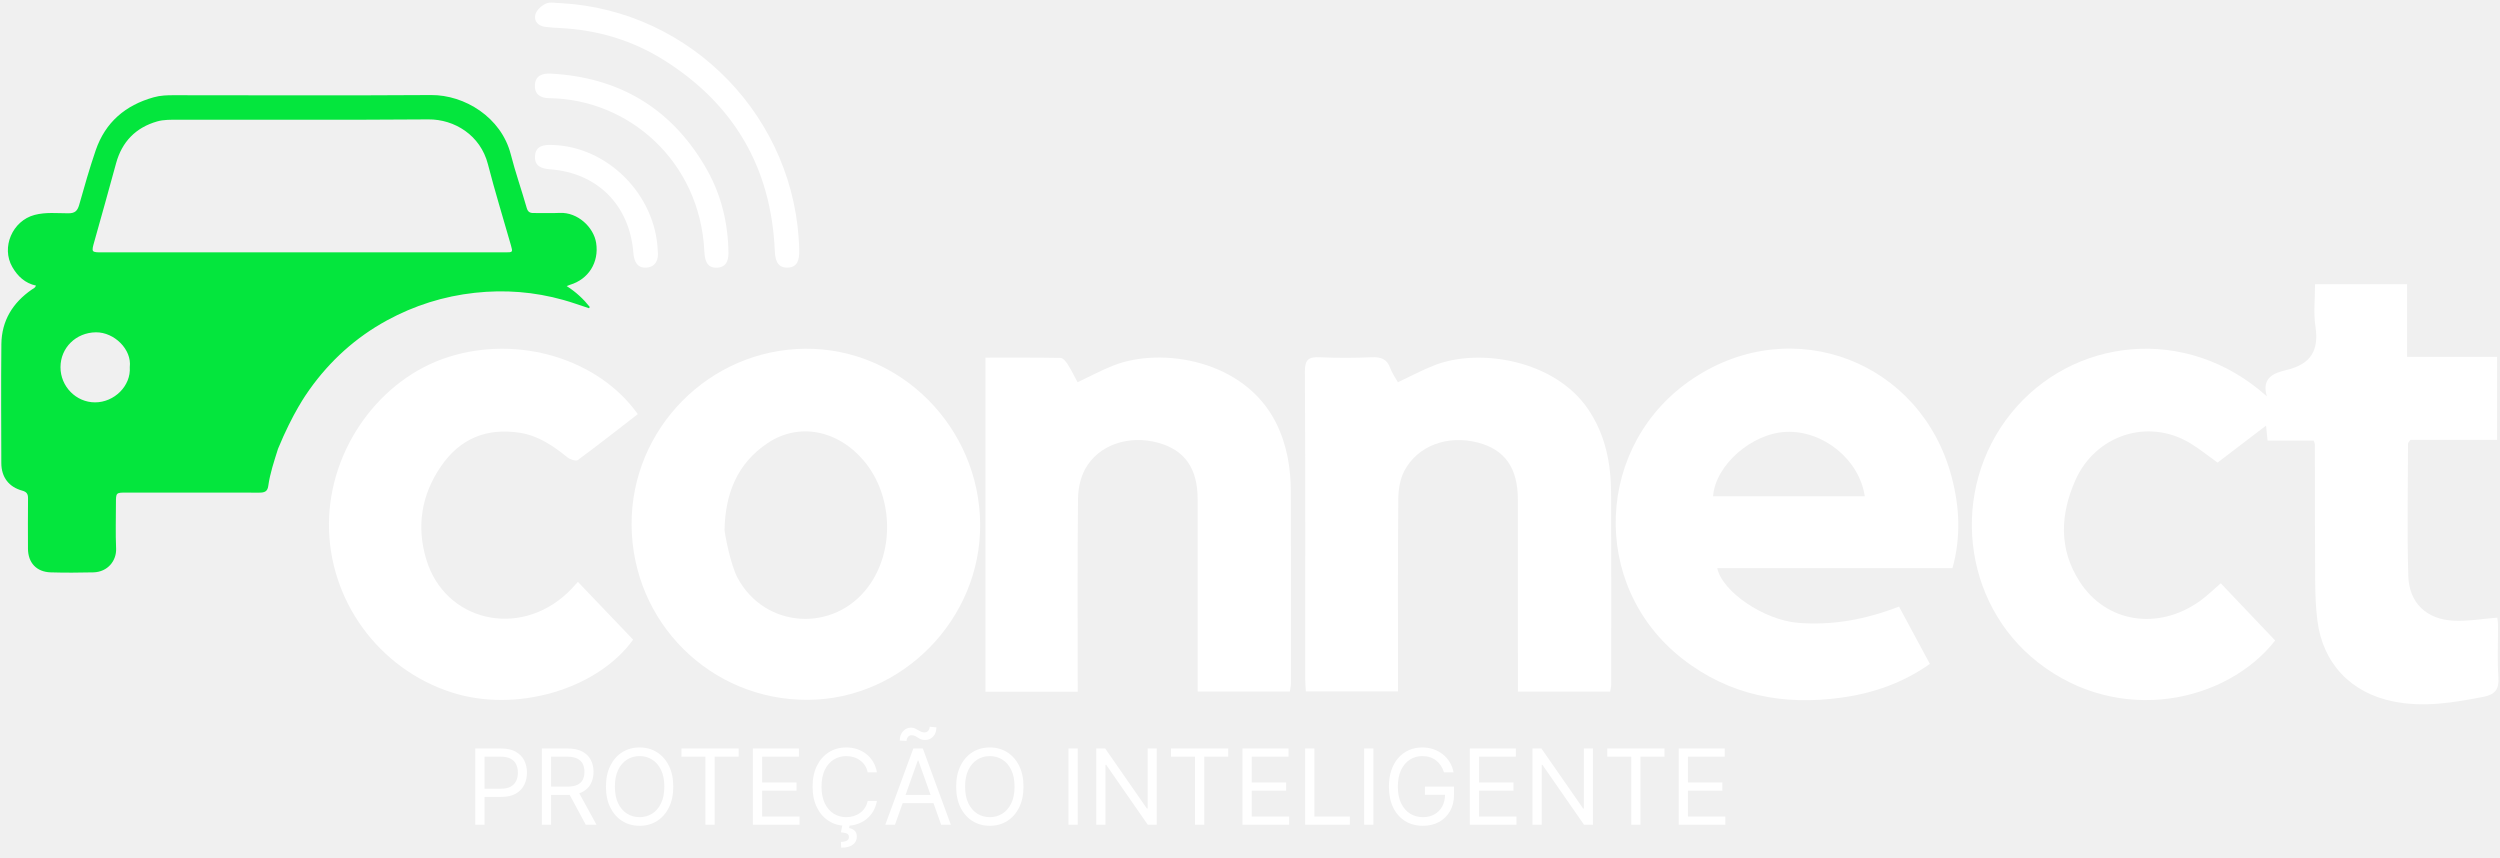
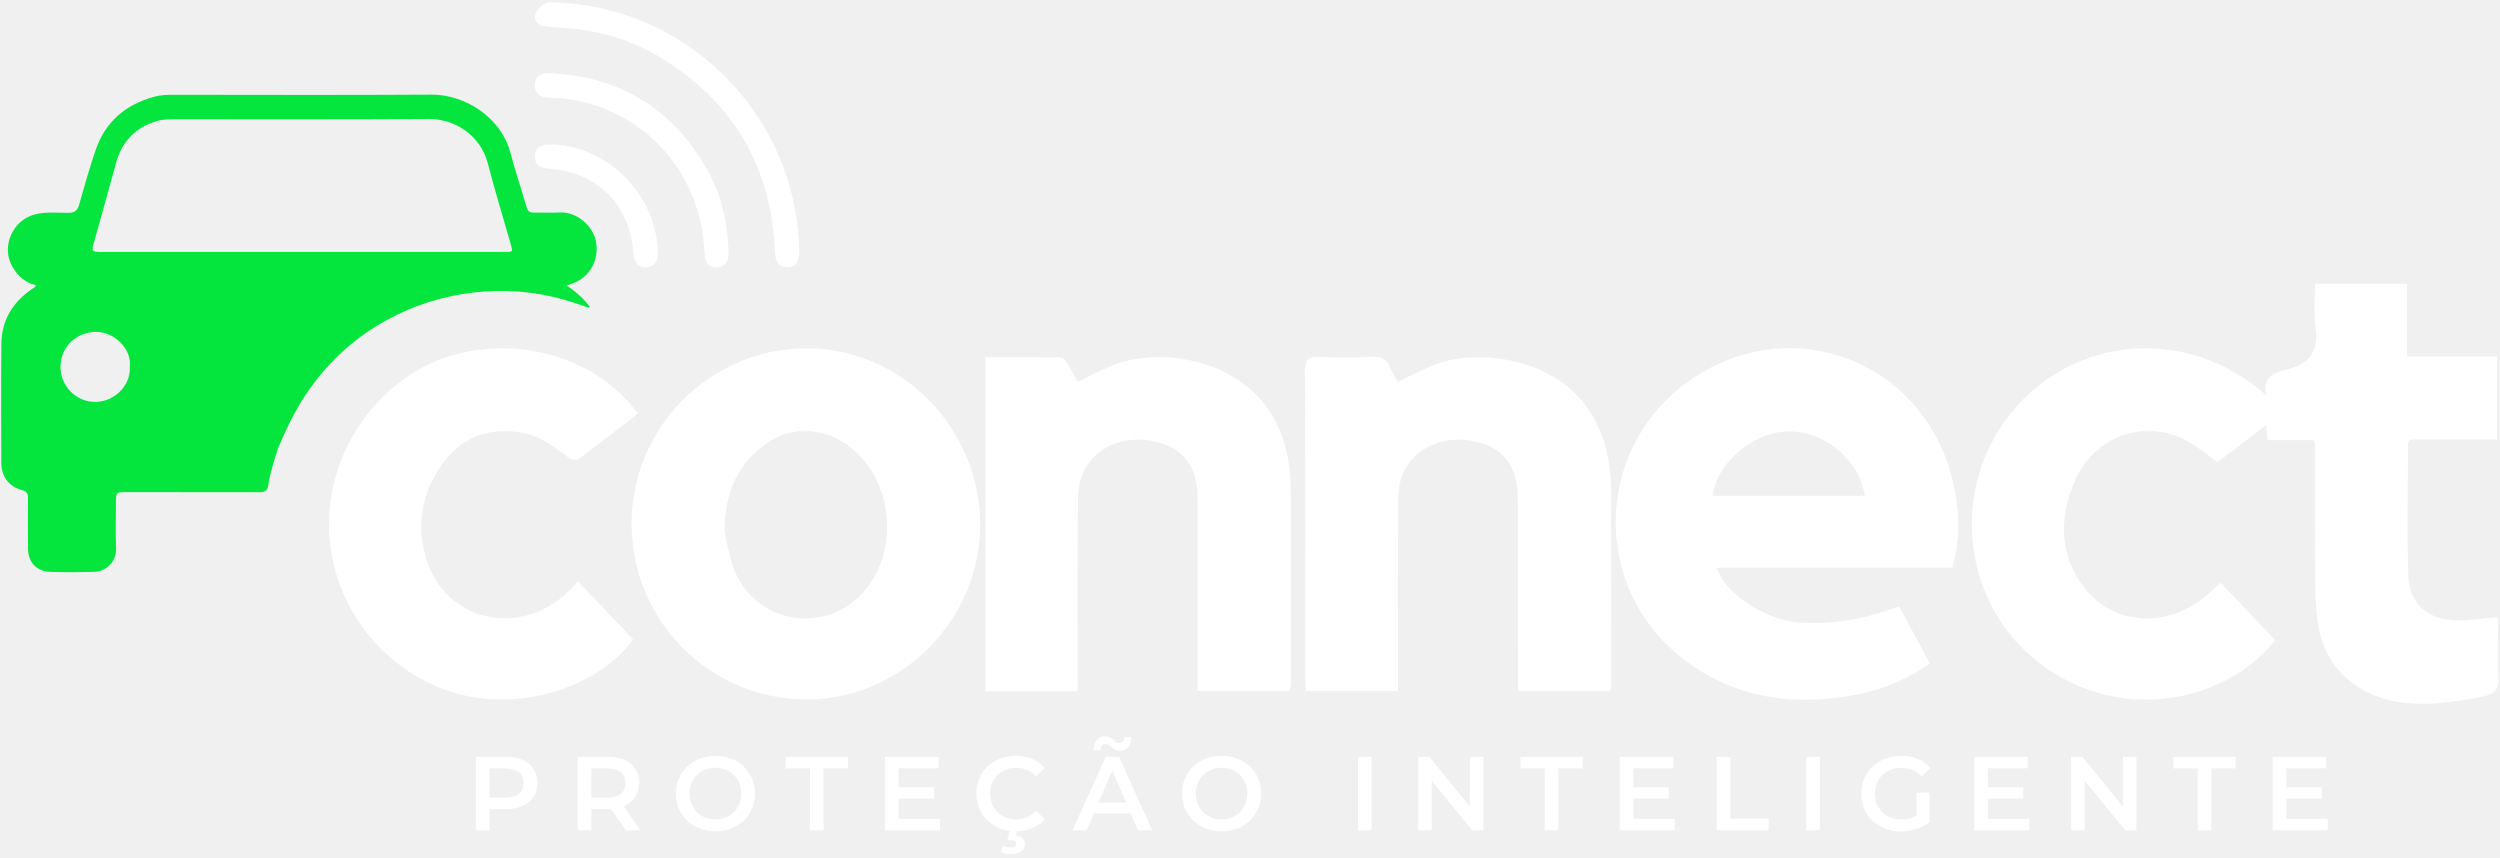
<svg xmlns="http://www.w3.org/2000/svg" width="455" height="156" viewBox="0 0 455 156" fill="none">
-   <path d="M412.57 72.14C411.52 68.63 414.02 67.85 416.18 67.33C420.54 66.28 422.09 63.81 421.41 59.41C421.03 56.96 421.34 54.4 421.34 51.72C426.93 51.72 432.4 51.72 438.09 51.72C438.09 56.06 438.09 60.36 438.09 64.95C443.63 64.95 448.96 64.95 454.47 64.95C454.47 70.08 454.47 74.92 454.47 80.06C449.14 80.06 443.81 80.06 438.68 80.06C438.41 80.48 438.26 80.59 438.26 80.71C438.25 88.74 438.07 96.78 438.31 104.8C438.46 109.77 441.63 112.74 446.63 112.97C449.17 113.09 451.73 112.63 454.51 112.41C454.54 112.69 454.64 113.28 454.64 113.86C454.66 117 454.49 120.16 454.71 123.29C454.86 125.49 454.05 126.42 452 126.82C446.57 127.88 441.16 128.79 435.6 127.67C427.88 126.12 422.73 120.75 421.76 112.9C421.47 110.55 421.38 108.17 421.36 105.8C421.3 97.49 421.32 89.18 421.31 80.86C421.31 80.73 421.23 80.6 421.09 80.19C418.37 80.19 415.56 80.19 412.7 80.19C412.6 79.19 412.52 78.46 412.42 77.46C409.35 79.8 406.48 81.99 403.6 84.19C401.87 82.96 400.3 81.68 398.58 80.64C390.89 76.03 381.34 79.21 377.71 87.42C374.93 93.72 374.71 99.95 378.48 105.83C383.3 113.35 392.75 114.8 400.34 109.42C401.69 108.46 402.89 107.27 404.18 106.16C407.44 109.59 410.74 113.05 414.08 116.57C405.32 127.77 385.79 132.21 370.9 120.55C357.07 109.72 354.8 89.14 366.02 75.21C377.1 61.49 397.86 58.93 412.57 72.14Z" fill="white" />
-   <path d="M355.35 103.4C341.03 103.4 326.8 103.4 312.54 103.4C313.45 107.7 321.03 112.84 327.21 113.35C333.51 113.87 339.58 112.74 345.62 110.4C347.51 113.91 349.35 117.32 351.24 120.83C346.28 124.32 340.9 126.17 335.19 126.96C324.6 128.44 314.74 126.6 306.14 119.85C289.16 106.54 290.26 80.69 308.28 68.8C326.39 56.85 349.66 65.79 355.2 86.8C356.66 92.31 356.91 97.78 355.35 103.4ZM339.39 90.32C338.41 83.67 331.88 78.34 325.12 78.6C318.83 78.84 312.19 84.66 311.78 90.32C320.98 90.32 330.18 90.32 339.39 90.32Z" fill="white" />
-   <path d="M178.39 95.43C178.51 112.7 164.2 127.28 147.04 127.37C129.36 127.47 115.07 113.3 114.95 95.55C114.83 78.04 129.09 63.59 146.6 63.47C163.92 63.36 178.27 77.78 178.39 95.43ZM131.87 96.39C131.87 96.41 131.87 96.43 131.87 96.45C131.87 96.93 132.89 102.66 134.26 105.21C139.25 114.45 151.81 115.18 158.03 106.77C162.91 100.18 162.53 90.1 157.16 83.79C152.42 78.22 145.35 76.88 139.73 80.63C134.13 84.36 132 89.9 131.87 96.39Z" fill="white" />
-   <path d="M196.15 125.9C190.35 125.9 184.92 125.9 179.35 125.9C179.35 105.65 179.35 85.49 179.35 65.09C183.99 65.09 188.51 65.06 193.03 65.14C193.47 65.15 194.01 65.82 194.32 66.3C194.98 67.34 195.52 68.46 196.12 69.57C198.4 68.49 200.48 67.37 202.67 66.51C211.38 63.09 226.51 65.47 232.25 76.98C234.24 80.96 234.92 85.19 234.93 89.56C234.97 101.16 234.95 112.76 234.95 124.35C234.95 124.82 234.83 125.29 234.75 125.86C229.18 125.86 223.7 125.86 217.98 125.86C217.98 125.01 217.98 124.26 217.98 123.52C217.98 112.62 217.99 101.72 217.97 90.82C217.96 85.23 215.62 81.92 210.82 80.59C205.46 79.1 199.89 80.96 197.49 85.38C196.64 86.95 196.22 88.95 196.2 90.76C196.08 101.66 196.14 112.56 196.14 123.46C196.15 124.22 196.15 124.98 196.15 125.9Z" fill="white" />
-   <path d="M254.42 69.57C256.72 68.49 258.8 67.37 260.98 66.51C269.22 63.24 282.99 65.53 289.04 74.48C292.2 79.15 293.2 84.33 293.22 89.78C293.27 101.37 293.24 112.97 293.24 124.56C293.24 124.96 293.13 125.36 293.05 125.87C287.49 125.87 282.01 125.87 276.26 125.87C276.26 125.06 276.26 124.32 276.26 123.58C276.26 112.68 276.27 101.79 276.25 90.89C276.24 85.16 273.88 81.82 268.98 80.55C263.49 79.12 258.03 81.09 255.6 85.68C254.83 87.14 254.51 89.01 254.49 90.69C254.39 101.51 254.44 112.34 254.44 123.17C254.44 124 254.44 124.83 254.44 125.83C248.81 125.83 243.34 125.83 237.66 125.83C237.62 125.07 237.55 124.33 237.55 123.58C237.54 104.93 237.59 86.28 237.49 67.64C237.48 65.42 238.18 64.93 240.21 65.02C243.35 65.17 246.5 65.15 249.64 65.02C251.31 64.95 252.44 65.33 253.03 67.01C253.36 67.91 253.94 68.71 254.42 69.57Z" fill="white" />
-   <path d="M105.18 105.9C108.66 109.54 111.92 112.96 115.23 116.42C108.71 125.44 94 129.82 82.2 126.02C68.89 121.74 59.78 109.21 59.87 95.29C59.95 81.68 69.11 68.93 81.65 64.96C94.34 60.94 108.88 65.27 116.08 75.37C112.46 78.17 108.85 81.01 105.16 83.73C104.82 83.98 103.76 83.63 103.28 83.24C100.69 81.16 98.03 79.31 94.64 78.77C88.58 77.82 83.74 79.81 80.28 84.84C76.71 90.03 75.76 95.75 77.58 101.81C80.96 113.05 94.41 116.24 103.26 107.92C103.87 107.37 104.41 106.72 105.18 105.9Z" fill="white" />
-   <path d="M102.03 0.57C125.88 1.85 144.96 21.59 145.46 45.55C145.49 47.19 145.22 48.68 143.3 48.71C141.38 48.73 141.08 47.18 141.01 45.59C140.35 30.6 133.65 19.06 121 11.04C115.17 7.34 108.72 5.42 101.81 5.1C100.97 5.06 100.14 4.99 99.31 4.9C97.96 4.76 97.13 3.87 97.43 2.66C97.63 1.86 98.55 1.02 99.36 0.65C100.1 0.31 101.13 0.57 102.03 0.57Z" fill="white" />
-   <path d="M132.56 45.16C132.56 45.03 132.55 45.24 132.56 45.45C132.67 47.04 132.42 48.62 130.52 48.72C128.62 48.82 128.27 47.35 128.19 45.71C127.39 29.33 114.4 18.05 99.99 17.87C98.46 17.85 97.33 17.27 97.35 15.6C97.37 13.75 98.71 13.32 100.25 13.4C112.51 14.05 121.93 19.54 128.23 30.13C130.92 34.63 132.35 39.56 132.56 45.16Z" fill="white" />
-   <path d="M119.72 45.74C119.89 47.2 119.38 48.56 117.69 48.7C115.99 48.84 115.4 47.63 115.27 45.99C114.58 37.3 108.71 31.45 100.09 30.81C98.5 30.69 97.26 30.21 97.37 28.4C97.49 26.54 98.91 26.34 100.42 26.38C110.51 26.6 119.34 35.39 119.72 45.74Z" fill="white" />
-   <path d="M86.501 150.105V136.226H91.191C92.28 136.226 93.17 136.422 93.862 136.815C94.557 137.204 95.072 137.73 95.407 138.394C95.741 139.058 95.908 139.799 95.908 140.617C95.908 141.435 95.741 142.178 95.407 142.847C95.077 143.516 94.566 144.049 93.875 144.446C93.184 144.839 92.298 145.036 91.219 145.036H87.857V143.545H91.164C91.91 143.545 92.508 143.416 92.96 143.159C93.412 142.901 93.74 142.553 93.943 142.115C94.151 141.672 94.255 141.173 94.255 140.617C94.255 140.061 94.151 139.564 93.943 139.126C93.74 138.688 93.41 138.345 92.953 138.096C92.497 137.843 91.892 137.716 91.137 137.716H88.182V150.105H86.501ZM98.616 150.105V136.226H103.306C104.39 136.226 105.28 136.411 105.976 136.781C106.672 137.147 107.187 137.651 107.521 138.293C107.855 138.934 108.023 139.664 108.023 140.482C108.023 141.299 107.855 142.025 107.521 142.657C107.187 143.29 106.674 143.787 105.983 144.148C105.291 144.505 104.408 144.683 103.333 144.683H99.537V143.165H103.279C104.019 143.165 104.616 143.057 105.068 142.84C105.524 142.623 105.854 142.316 106.057 141.918C106.265 141.516 106.369 141.037 106.369 140.482C106.369 139.926 106.265 139.44 106.057 139.024C105.849 138.609 105.517 138.288 105.061 138.062C104.605 137.832 104.001 137.716 103.251 137.716H100.297V150.105H98.616ZM105.149 143.87L108.565 150.105H106.613L103.251 143.87H105.149ZM122.534 143.165C122.534 144.629 122.27 145.894 121.741 146.961C121.213 148.027 120.488 148.849 119.566 149.428C118.644 150.006 117.591 150.295 116.408 150.295C115.224 150.295 114.171 150.006 113.249 149.428C112.328 148.849 111.603 148.027 111.074 146.961C110.545 145.894 110.281 144.629 110.281 143.165C110.281 141.701 110.545 140.436 111.074 139.37C111.603 138.304 112.328 137.482 113.249 136.903C114.171 136.325 115.224 136.036 116.408 136.036C117.591 136.036 118.644 136.325 119.566 136.903C120.488 137.482 121.213 138.304 121.741 139.37C122.27 140.436 122.534 141.701 122.534 143.165ZM120.908 143.165C120.908 141.964 120.707 140.949 120.305 140.122C119.907 139.296 119.367 138.67 118.685 138.245C118.007 137.82 117.248 137.608 116.408 137.608C115.567 137.608 114.806 137.82 114.124 138.245C113.446 138.67 112.906 139.296 112.504 140.122C112.106 140.949 111.908 141.964 111.908 143.165C111.908 144.367 112.106 145.382 112.504 146.208C112.906 147.035 113.446 147.661 114.124 148.086C114.806 148.51 115.567 148.723 116.408 148.723C117.248 148.723 118.007 148.51 118.685 148.086C119.367 147.661 119.907 147.035 120.305 146.208C120.707 145.382 120.908 144.367 120.908 143.165ZM124.024 137.716V136.226H134.433V137.716H130.069V150.105H128.388V137.716H124.024ZM137.027 150.105V136.226H145.404V137.716H138.708V142.406H144.97V143.897H138.708V148.614H145.512V150.105H137.027ZM159.602 140.563H157.921C157.822 140.079 157.648 139.655 157.4 139.289C157.156 138.923 156.857 138.616 156.505 138.367C156.157 138.114 155.771 137.924 155.346 137.798C154.921 137.671 154.479 137.608 154.018 137.608C153.177 137.608 152.416 137.82 151.734 138.245C151.056 138.67 150.516 139.296 150.114 140.122C149.716 140.949 149.518 141.964 149.518 143.165C149.518 144.367 149.716 145.382 150.114 146.208C150.516 147.035 151.056 147.661 151.734 148.086C152.416 148.51 153.177 148.723 154.018 148.723C154.479 148.723 154.921 148.659 155.346 148.533C155.771 148.406 156.157 148.219 156.505 147.97C156.857 147.717 157.156 147.408 157.4 147.042C157.648 146.671 157.822 146.247 157.921 145.768H159.602C159.476 146.477 159.245 147.112 158.911 147.672C158.577 148.232 158.161 148.709 157.664 149.102C157.167 149.491 156.609 149.787 155.99 149.99C155.375 150.193 154.718 150.295 154.018 150.295C152.834 150.295 151.781 150.006 150.86 149.428C149.938 148.849 149.213 148.027 148.684 146.961C148.155 145.894 147.891 144.629 147.891 143.165C147.891 141.701 148.155 140.436 148.684 139.37C149.213 138.304 149.938 137.482 150.86 136.903C151.781 136.325 152.834 136.036 154.018 136.036C154.718 136.036 155.375 136.137 155.99 136.341C156.609 136.544 157.167 136.842 157.664 137.235C158.161 137.624 158.577 138.098 158.911 138.659C159.245 139.214 159.476 139.849 159.602 140.563ZM153.313 150.159H154.641L154.533 150.702C154.885 150.756 155.208 150.903 155.502 151.142C155.796 151.386 155.942 151.772 155.942 152.301C155.942 152.884 155.701 153.358 155.217 153.724C154.738 154.095 154.031 154.28 153.096 154.28L153.042 153.223C153.462 153.223 153.81 153.155 154.085 153.019C154.366 152.888 154.506 152.667 154.506 152.355C154.506 152.044 154.39 151.831 154.16 151.718C153.93 151.605 153.557 151.528 153.042 151.488L153.313 150.159ZM162.887 150.105H161.125L166.222 136.226H167.957L173.053 150.105H171.291L167.143 138.421H167.035L162.887 150.105ZM163.538 144.683H170.641V146.174H163.538V144.683ZM165.002 134.843L163.755 134.789C163.755 134.097 163.951 133.533 164.344 133.094C164.742 132.652 165.232 132.43 165.815 132.43C166.073 132.43 166.301 132.475 166.5 132.566C166.698 132.652 166.888 132.751 167.069 132.864C167.25 132.977 167.435 133.079 167.625 133.169C167.819 133.255 168.038 133.298 168.282 133.298C168.54 133.298 168.756 133.198 168.933 133C169.113 132.796 169.204 132.552 169.204 132.268L170.424 132.376C170.424 133.081 170.225 133.641 169.827 134.057C169.434 134.472 168.946 134.68 168.363 134.68C168.052 134.68 167.794 134.637 167.591 134.552C167.387 134.461 167.207 134.36 167.049 134.247C166.89 134.134 166.723 134.034 166.547 133.948C166.371 133.858 166.154 133.813 165.896 133.813C165.639 133.813 165.424 133.914 165.253 134.118C165.085 134.317 165.002 134.558 165.002 134.843ZM186.274 143.165C186.274 144.629 186.01 145.894 185.481 146.961C184.952 148.027 184.227 148.849 183.305 149.428C182.384 150.006 181.331 150.295 180.147 150.295C178.963 150.295 177.911 150.006 176.989 149.428C176.067 148.849 175.342 148.027 174.814 146.961C174.285 145.894 174.021 144.629 174.021 143.165C174.021 141.701 174.285 140.436 174.814 139.37C175.342 138.304 176.067 137.482 176.989 136.903C177.911 136.325 178.963 136.036 180.147 136.036C181.331 136.036 182.384 136.325 183.305 136.903C184.227 137.482 184.952 138.304 185.481 139.37C186.01 140.436 186.274 141.701 186.274 143.165ZM184.647 143.165C184.647 141.964 184.446 140.949 184.044 140.122C183.647 139.296 183.107 138.67 182.424 138.245C181.747 137.82 180.988 137.608 180.147 137.608C179.307 137.608 178.546 137.82 177.863 138.245C177.186 138.67 176.646 139.296 176.244 140.122C175.846 140.949 175.647 141.964 175.647 143.165C175.647 144.367 175.846 145.382 176.244 146.208C176.646 147.035 177.186 147.661 177.863 148.086C178.546 148.51 179.307 148.723 180.147 148.723C180.988 148.723 181.747 148.51 182.424 148.086C183.107 147.661 183.647 147.035 184.044 146.208C184.446 145.382 184.647 144.367 184.647 143.165ZM196.148 136.226V150.105H194.467V136.226H196.148ZM210.524 136.226V150.105H208.898L201.334 139.207H201.199V150.105H199.518V136.226H201.145L208.735 147.15H208.871V136.226H210.524ZM213.128 137.716V136.226H223.538V137.716H219.174V150.105H217.493V137.716H213.128ZM226.132 150.105V136.226H234.509V137.716H227.813V142.406H234.075V143.897H227.813V148.614H234.617V150.105H226.132ZM237.538 150.105V136.226H239.219V148.614H245.671V150.105H237.538ZM249.954 136.226V150.105H248.273V136.226H249.954ZM262.812 140.563C262.663 140.107 262.467 139.698 262.223 139.336C261.983 138.97 261.696 138.659 261.362 138.401C261.032 138.143 260.657 137.947 260.237 137.811C259.817 137.676 259.356 137.608 258.854 137.608C258.032 137.608 257.284 137.82 256.611 138.245C255.938 138.67 255.402 139.296 255.005 140.122C254.607 140.949 254.408 141.964 254.408 143.165C254.408 144.367 254.609 145.382 255.012 146.208C255.414 147.035 255.958 147.661 256.645 148.086C257.332 148.51 258.104 148.723 258.963 148.723C259.758 148.723 260.458 148.553 261.064 148.214C261.674 147.871 262.148 147.388 262.487 146.764C262.83 146.136 263.002 145.397 263.002 144.548L263.517 144.656H259.342V143.165H264.628V144.656C264.628 145.799 264.384 146.793 263.896 147.638C263.413 148.483 262.744 149.138 261.89 149.604C261.041 150.065 260.065 150.295 258.963 150.295C257.734 150.295 256.654 150.006 255.723 149.428C254.797 148.849 254.074 148.027 253.554 146.961C253.039 145.894 252.782 144.629 252.782 143.165C252.782 142.067 252.929 141.08 253.222 140.204C253.521 139.323 253.941 138.573 254.483 137.954C255.025 137.335 255.667 136.86 256.408 136.53C257.149 136.201 257.964 136.036 258.854 136.036C259.586 136.036 260.268 136.146 260.901 136.368C261.538 136.585 262.105 136.894 262.602 137.296C263.104 137.694 263.521 138.171 263.856 138.726C264.19 139.278 264.421 139.89 264.547 140.563H262.812ZM267.507 150.105V136.226H275.884V137.716H269.188V142.406H275.45V143.897H269.188V148.614H275.992V150.105H267.507ZM289.919 136.226V150.105H288.293L280.729 139.207H280.594V150.105H278.913V136.226H280.54L288.13 147.15H288.266V136.226H289.919ZM292.523 137.716V136.226H302.933V137.716H298.569V150.105H296.888V137.716H292.523ZM305.527 150.105V136.226H313.904V137.716H307.208V142.406H313.47V143.897H307.208V148.614H314.012V150.105H305.527Z" fill="white" />
-   <path d="M107.2 56.1C105.65 55.59 104.11 55.03 102.53 54.59C97.25 53.11 91.87 52.69 86.42 53.29C80.75 53.91 75.42 55.59 70.41 58.32C64.75 61.41 60.09 65.63 56.35 70.87C55.76 71.7 53.27 75.18 50.6 81.68C49.9 83.91 49.14 86.14 48.82 88.47C48.68 89.49 48.09 89.66 47.2 89.66C39.14 89.64 31.08 89.65 23.02 89.65C21.1 89.65 21.1 89.65 21.1 91.62C21.1 94.35 21.01 97.09 21.13 99.82C21.23 102.05 19.61 104.1 17 104.17C14.41 104.23 11.81 104.25 9.22 104.17C6.64 104.09 5.1 102.42 5.09 99.85C5.08 96.8 5.07 93.75 5.1 90.7C5.11 89.9 4.85 89.52 4.06 89.3C1.61 88.64 0.25 86.85 0.24 84.29C0.22 77.07 0.18 69.85 0.25 62.63C0.3 58.36 2.32 55.09 5.8 52.69C6.05 52.52 6.38 52.43 6.55 51.98C4.58 51.55 3.23 50.31 2.25 48.61C0.17 45.02 2.26 40.19 6.28 39.12C8.33 38.58 10.39 38.82 12.45 38.82C13.63 38.82 14.1 38.38 14.41 37.29C15.35 33.96 16.3 30.62 17.42 27.35C19.17 22.25 22.82 19.15 27.96 17.71C29.2 17.36 30.44 17.32 31.7 17.33C47.29 17.34 62.89 17.4 78.48 17.3C84.51 17.26 91.22 21.31 92.96 28.09C93.8 31.37 94.93 34.58 95.86 37.84C96.07 38.57 96.44 38.78 97.13 38.77C98.71 38.75 100.29 38.83 101.86 38.75C105.17 38.59 108.07 41.4 108.5 44.22C109.05 47.76 107.1 50.84 103.72 51.84C103.59 51.88 103.47 51.94 103.14 52.07C104.85 53.16 106.19 54.42 107.34 55.87C107.28 55.99 107.28 55.98 107.2 56.1ZM54.85 45.93C67.22 45.93 79.58 45.93 91.95 45.93C93.35 45.93 93.35 45.92 92.98 44.61C91.58 39.7 90.07 34.82 88.8 29.88C87.44 24.6 82.7 21.69 77.96 21.73C62.76 21.85 47.55 21.77 32.35 21.79C31.1 21.79 29.78 21.76 28.6 22.1C24.71 23.22 22.2 25.78 21.12 29.74C19.84 34.46 18.51 39.17 17.19 43.88C16.61 45.94 16.59 45.93 18.71 45.93C30.74 45.93 42.8 45.93 54.85 45.93ZM23.62 66.81C24.02 63.61 20.8 60.45 17.46 60.48C13.83 60.52 11.01 63.29 11.01 66.83C11 70.33 13.84 73.23 17.3 73.23C20.8 73.23 23.86 70.23 23.62 66.81Z" fill="#04E63D" />
+   <path d="M412.57 72.06C411.52 68.55 414.02 67.77 416.18 67.25C420.54 66.2 422.09 63.73 421.41 59.33C421.03 56.88 421.34 54.32 421.34 51.64C426.93 51.64 432.4 51.64 438.09 51.64C438.09 55.98 438.09 60.28 438.09 64.87C443.63 64.87 448.96 64.87 454.47 64.87C454.47 70 454.47 74.84 454.47 79.98C449.14 79.98 443.81 79.98 438.68 79.98C438.41 80.4 438.26 80.51 438.26 80.63C438.25 88.66 438.07 96.7 438.31 104.72C438.46 109.69 441.63 112.66 446.63 112.89C449.17 113.01 451.73 112.55 454.51 112.33C454.54 112.61 454.64 113.2 454.64 113.78C454.66 116.92 454.49 120.08 454.71 123.21C454.86 125.41 454.05 126.34 452 126.74C446.57 127.8 441.16 128.71 435.6 127.59C427.88 126.04 422.73 120.67 421.76 112.82C421.47 110.47 421.38 108.09 421.36 105.72C421.3 97.41 421.32 89.1 421.31 80.78C421.31 80.65 421.23 80.52 421.09 80.11C418.37 80.11 415.56 80.11 412.7 80.11C412.6 79.11 412.52 78.38 412.42 77.38C409.35 79.72 406.48 81.91 403.6 84.11C401.87 82.88 400.3 81.6 398.58 80.56C390.89 75.95 381.34 79.13 377.71 87.34C374.93 93.64 374.71 99.87 378.48 105.75C383.3 113.27 392.75 114.72 400.34 109.34C401.69 108.38 402.89 107.19 404.18 106.08C407.44 109.51 410.74 112.97 414.08 116.49C405.32 127.69 385.79 132.13 370.9 120.47C357.07 109.64 354.8 89.06 366.02 75.13C377.1 61.41 397.86 58.85 412.57 72.06Z" fill="white" />
+   <path d="M355.35 103.32C341.03 103.32 326.8 103.32 312.54 103.32C313.45 107.62 321.03 112.76 327.21 113.27C333.51 113.79 339.58 112.66 345.62 110.32C347.51 113.83 349.35 117.24 351.24 120.75C346.28 124.24 340.9 126.09 335.19 126.88C324.6 128.36 314.74 126.52 306.14 119.77C289.16 106.46 290.26 80.61 308.28 68.72C326.39 56.77 349.66 65.71 355.2 86.72C356.66 92.23 356.91 97.7 355.35 103.32ZM339.39 90.24C338.41 83.59 331.88 78.26 325.12 78.52C318.83 78.76 312.19 84.58 311.78 90.24C320.98 90.24 330.18 90.24 339.39 90.24Z" fill="white" />
+   <path d="M178.39 95.35C178.51 112.62 164.2 127.2 147.04 127.29C129.36 127.39 115.07 113.22 114.95 95.47C114.83 77.96 129.09 63.51 146.6 63.39C163.92 63.28 178.27 77.7 178.39 95.35ZM131.87 96.31C131.87 96.33 131.87 96.35 131.87 96.37C131.87 96.85 132.89 102.58 134.26 105.13C139.25 114.37 151.81 115.1 158.03 106.69C162.91 100.1 162.53 90.02 157.16 83.71C152.42 78.14 145.35 76.8 139.73 80.55C134.13 84.28 132 89.82 131.87 96.31Z" fill="white" />
+   <path d="M196.15 125.82C190.35 125.82 184.92 125.82 179.35 125.82C179.35 105.57 179.35 85.41 179.35 65.01C183.99 65.01 188.51 64.98 193.03 65.06C193.47 65.07 194.01 65.74 194.32 66.22C194.98 67.26 195.52 68.38 196.12 69.49C198.4 68.41 200.48 67.29 202.67 66.43C211.38 63.01 226.51 65.39 232.25 76.9C234.24 80.88 234.92 85.11 234.93 89.48C234.97 101.08 234.95 112.68 234.95 124.27C234.95 124.74 234.83 125.21 234.75 125.78C229.18 125.78 223.7 125.78 217.98 125.78C217.98 124.93 217.98 124.18 217.98 123.44C217.98 112.54 217.99 101.64 217.97 90.74C217.96 85.15 215.62 81.84 210.82 80.51C205.46 79.02 199.89 80.88 197.49 85.3C196.64 86.87 196.22 88.87 196.2 90.68C196.08 101.58 196.14 112.48 196.14 123.38C196.15 124.14 196.15 124.9 196.15 125.82Z" fill="white" />
+   <path d="M254.42 69.49C256.72 68.41 258.8 67.29 260.98 66.43C269.22 63.16 282.99 65.45 289.04 74.4C292.2 79.07 293.2 84.25 293.22 89.7C293.27 101.29 293.24 112.89 293.24 124.48C293.24 124.88 293.13 125.28 293.05 125.79C287.49 125.79 282.01 125.79 276.26 125.79C276.26 124.98 276.26 124.24 276.26 123.5C276.26 112.6 276.27 101.71 276.25 90.81C276.24 85.08 273.88 81.74 268.98 80.47C263.49 79.04 258.03 81.01 255.6 85.6C254.83 87.06 254.51 88.93 254.49 90.61C254.39 101.43 254.44 112.26 254.44 123.09C254.44 123.92 254.44 124.75 254.44 125.75C248.81 125.75 243.34 125.75 237.66 125.75C237.62 124.99 237.55 124.25 237.55 123.5C237.54 104.85 237.59 86.2 237.49 67.56C237.48 65.34 238.18 64.85 240.21 64.94C243.35 65.09 246.5 65.07 249.64 64.94C251.31 64.87 252.44 65.25 253.03 66.93C253.36 67.83 253.94 68.63 254.42 69.49Z" fill="white" />
+   <path d="M105.18 105.82C108.66 109.46 111.92 112.88 115.23 116.34C108.71 125.36 94 129.74 82.2 125.94C68.89 121.66 59.78 109.13 59.87 95.21C59.95 81.6 69.11 68.85 81.65 64.88C94.34 60.86 108.88 65.19 116.08 75.29C112.46 78.09 108.85 80.93 105.16 83.65C104.82 83.9 103.76 83.55 103.28 83.16C100.69 81.08 98.03 79.23 94.64 78.69C88.58 77.74 83.74 79.73 80.28 84.76C76.71 89.95 75.76 95.67 77.58 101.73C80.96 112.97 94.41 116.16 103.26 107.84C103.87 107.29 104.41 106.64 105.18 105.82Z" fill="white" />
+   <path d="M102.03 0.49C125.88 1.77 144.96 21.51 145.46 45.47C145.49 47.11 145.22 48.6 143.3 48.63C141.38 48.65 141.08 47.1 141.01 45.51C140.35 30.52 133.65 18.98 121 10.96C115.17 7.26 108.72 5.34 101.81 5.02C100.97 4.98 100.14 4.91 99.31 4.82C97.96 4.68 97.13 3.79 97.43 2.58C97.63 1.78 98.55 0.94 99.36 0.57C100.1 0.23 101.13 0.49 102.03 0.49Z" fill="white" />
+   <path d="M132.56 45.08C132.56 44.95 132.55 45.16 132.56 45.37C132.67 46.96 132.42 48.54 130.52 48.64C128.62 48.74 128.27 47.27 128.19 45.63C127.39 29.25 114.4 17.97 99.99 17.79C98.46 17.77 97.33 17.19 97.35 15.52C97.37 13.67 98.71 13.24 100.25 13.32C112.51 13.97 121.93 19.46 128.23 30.05C130.92 34.55 132.35 39.48 132.56 45.08Z" fill="white" />
+   <path d="M119.72 45.66C119.89 47.12 119.38 48.48 117.69 48.62C115.99 48.76 115.4 47.55 115.27 45.91C114.58 37.22 108.71 31.37 100.09 30.73C98.5 30.61 97.26 30.13 97.37 28.32C97.49 26.46 98.91 26.26 100.42 26.3C110.51 26.52 119.34 35.31 119.72 45.66Z" fill="white" />
+   <path d="M97.8 142.5C97.8 145.44 95.62 147.25 92.11 147.25H89.09V151.11H86.61V137.75H92.11C95.63 137.75 97.8 139.54 97.8 142.5ZM95.3 142.5C95.3 140.82 94.17 139.85 92 139.85H89.1V145.16H92C94.17 145.15 95.3 144.18 95.3 142.5Z" fill="white" />
+   <path d="M113.89 151.11L111.16 147.2C110.99 147.22 110.82 147.22 110.64 147.22H107.62V151.11H105.14V137.75H110.64C114.15 137.75 116.33 139.54 116.33 142.5C116.33 144.52 115.3 146.01 113.49 146.72L116.56 151.11H113.89ZM110.53 139.85H107.63V145.18H110.53C112.71 145.18 113.83 144.19 113.83 142.51C113.83 140.83 112.71 139.85 110.53 139.85Z" fill="white" />
+   <path d="M123.01 144.43C123.01 140.48 126.06 137.56 130.21 137.56C134.35 137.56 137.41 140.46 137.41 144.43C137.41 148.4 134.36 151.3 130.21 151.3C126.06 151.3 123.01 148.38 123.01 144.43ZM134.9 144.43C134.9 141.7 132.9 139.73 130.2 139.73C127.51 139.73 125.5 141.7 125.5 144.43C125.5 147.16 127.5 149.13 130.2 149.13C132.9 149.13 134.9 147.16 134.9 144.43Z" fill="white" />
+   <path d="M147.42 139.85H142.99V137.75H154.33V139.85H149.9V151.11H147.42V139.85Z" fill="white" />
+   <path d="M171.09 149.03V151.11H161.07V137.75H170.82V139.83H163.55V143.3H170V145.34H163.55V149.02H171.09V149.03Z" fill="white" />
+   <path d="M188.55 147.54L190.15 149.07C188.95 150.46 187.17 151.25 185.07 151.3L184.88 152.05C186.01 152.18 186.54 152.83 186.54 153.65C186.54 154.76 185.51 155.46 183.94 155.46C183.25 155.46 182.66 155.33 182.18 155.06L182.62 153.93C183.02 154.14 183.44 154.24 183.92 154.24C184.63 154.24 184.93 153.97 184.93 153.55C184.93 153.19 184.64 152.92 183.92 152.92H183.33L183.77 151.24C180.24 150.78 177.7 148.05 177.7 144.43C177.7 140.44 180.75 137.56 184.86 137.56C187.04 137.56 188.91 138.34 190.15 139.79L188.55 141.3C187.58 140.25 186.37 139.73 184.98 139.73C182.21 139.73 180.21 141.68 180.21 144.43C180.21 147.18 182.21 149.13 184.98 149.13C186.37 149.13 187.57 148.61 188.55 147.54Z" fill="white" />
+   <path d="M205.78 148.02H199.1L197.78 151.11H195.22L201.23 137.75H203.67L209.7 151.11H207.1L205.78 148.02ZM200.3 136.55H199.02C199.06 134.98 199.86 133.99 201.08 133.99C202.34 133.99 202.99 135.25 203.68 135.25C204.21 135.25 204.58 134.85 204.62 134.16H205.9C205.86 135.65 205.06 136.66 203.84 136.66C202.58 136.66 201.93 135.4 201.24 135.4C200.7 135.4 200.34 135.82 200.3 136.55ZM204.96 146.07L202.44 140.23L199.94 146.07H204.96Z" fill="white" />
+   <path d="M215.13 144.43C215.13 140.48 218.18 137.56 222.33 137.56C226.47 137.56 229.53 140.46 229.53 144.43C229.53 148.4 226.48 151.3 222.33 151.3C218.18 151.3 215.13 148.38 215.13 144.43ZM227.02 144.43C227.02 141.7 225.02 139.73 222.32 139.73C219.63 139.73 217.62 141.7 217.62 144.43C217.62 147.16 219.62 149.13 222.32 149.13C225.02 149.13 227.02 147.16 227.02 144.43Z" fill="white" />
+   <path d="M247.15 137.75H249.63V151.11H247.15V137.75Z" fill="white" />
+   <path d="M269.98 137.75V151.11H267.94L260.57 142.06V151.11H258.11V137.75H260.15L267.52 146.8V137.75H269.98Z" fill="white" />
+   <path d="M281.14 139.85H276.71V137.75H288.05V139.85H283.62V151.11H281.14V139.85Z" fill="white" />
+   <path d="M304.81 149.03V151.11H294.79V137.75H304.54V139.83H297.27V143.3H303.72V145.34H297.27V149.02H304.81V149.03Z" fill="white" />
+   <path d="M312.44 137.75H314.92V149.01H321.91V151.11H312.44V137.75Z" fill="white" />
+   <path d="M328.74 137.75H331.22V151.11H328.74V137.75Z" fill="white" />
+   <path d="M348.82 144.28H351.17V149.61C349.78 150.74 347.83 151.31 345.94 151.31C341.8 151.31 338.74 148.43 338.74 144.44C338.74 140.45 341.79 137.57 345.97 137.57C348.2 137.57 350.07 138.31 351.33 139.75L349.76 141.28C348.71 140.23 347.51 139.75 346.08 139.75C343.24 139.75 341.23 141.68 341.23 144.45C341.23 147.16 343.23 149.15 346.06 149.15C347.01 149.15 347.95 148.96 348.81 148.46V144.28H348.82Z" fill="white" />
+   <path d="M369.32 149.03V151.11H359.3V137.75H369.05V139.83H361.78V143.3H368.23V145.34H361.78V149.02H369.32V149.03Z" fill="white" />
+   <path d="M388.82 137.75V151.11H386.78L379.41 142.06V151.11H376.95V137.75H378.99L386.36 146.8V137.75H388.82Z" fill="white" />
+   <path d="M399.98 139.85H395.55V137.75H406.89V139.85H402.46V151.11H399.98V139.85Z" fill="white" />
+   <path d="M423.65 149.03V151.11H413.63V137.75H423.38V139.83H416.11V143.3H422.56V145.34H416.11V149.02H423.65V149.03Z" fill="white" />
+   <path d="M107.2 56.02C105.65 55.51 104.11 54.95 102.53 54.51C97.25 53.03 91.87 52.61 86.42 53.21C80.75 53.83 75.42 55.51 70.41 58.24C64.75 61.33 60.09 65.55 56.35 70.79C55.76 71.62 53.27 75.1 50.6 81.6C49.9 83.83 49.14 86.06 48.82 88.39C48.68 89.41 48.09 89.58 47.2 89.58C39.14 89.56 31.08 89.57 23.02 89.57C21.1 89.57 21.1 89.57 21.1 91.54C21.1 94.27 21.01 97.01 21.13 99.74C21.23 101.97 19.61 104.02 17 104.09C14.41 104.15 11.81 104.17 9.22 104.09C6.64 104.01 5.1 102.34 5.09 99.77C5.08 96.72 5.07 93.67 5.1 90.62C5.11 89.82 4.85 89.44 4.06 89.22C1.61 88.56 0.25 86.77 0.24 84.21C0.22 76.99 0.18 69.77 0.25 62.55C0.3 58.28 2.32 55.01 5.8 52.61C6.05 52.44 6.38 52.35 6.55 51.9C4.58 51.47 3.23 50.23 2.25 48.53C0.17 44.94 2.26 40.11 6.28 39.04C8.33 38.5 10.39 38.74 12.45 38.74C13.63 38.74 14.1 38.3 14.41 37.21C15.35 33.88 16.3 30.54 17.42 27.27C19.17 22.17 22.82 19.07 27.96 17.63C29.2 17.28 30.44 17.24 31.7 17.25C47.29 17.26 62.89 17.32 78.48 17.22C84.51 17.18 91.22 21.23 92.96 28.01C93.8 31.29 94.93 34.5 95.86 37.76C96.07 38.49 96.44 38.7 97.13 38.69C98.71 38.67 100.29 38.75 101.86 38.67C105.17 38.51 108.07 41.32 108.5 44.14C109.05 47.68 107.1 50.76 103.72 51.76C103.59 51.8 103.47 51.86 103.14 51.99C104.85 53.08 106.19 54.34 107.34 55.79C107.28 55.91 107.28 55.9 107.2 56.02ZM54.85 45.85C67.22 45.85 79.58 45.85 91.95 45.85C93.35 45.85 93.35 45.84 92.98 44.53C91.58 39.62 90.07 34.74 88.8 29.8C87.44 24.52 82.7 21.61 77.96 21.65C62.76 21.77 47.55 21.69 32.35 21.71C31.1 21.71 29.78 21.68 28.6 22.02C24.71 23.14 22.2 25.7 21.12 29.66C19.84 34.38 18.51 39.09 17.19 43.8C16.61 45.86 16.59 45.85 18.71 45.85C30.74 45.85 42.8 45.85 54.85 45.85ZM23.62 66.73C24.02 63.53 20.8 60.37 17.46 60.4C13.83 60.44 11.01 63.21 11.01 66.75C11 70.25 13.84 73.15 17.3 73.15C20.8 73.16 23.86 70.15 23.62 66.73Z" fill="#04E63D" />
</svg>
